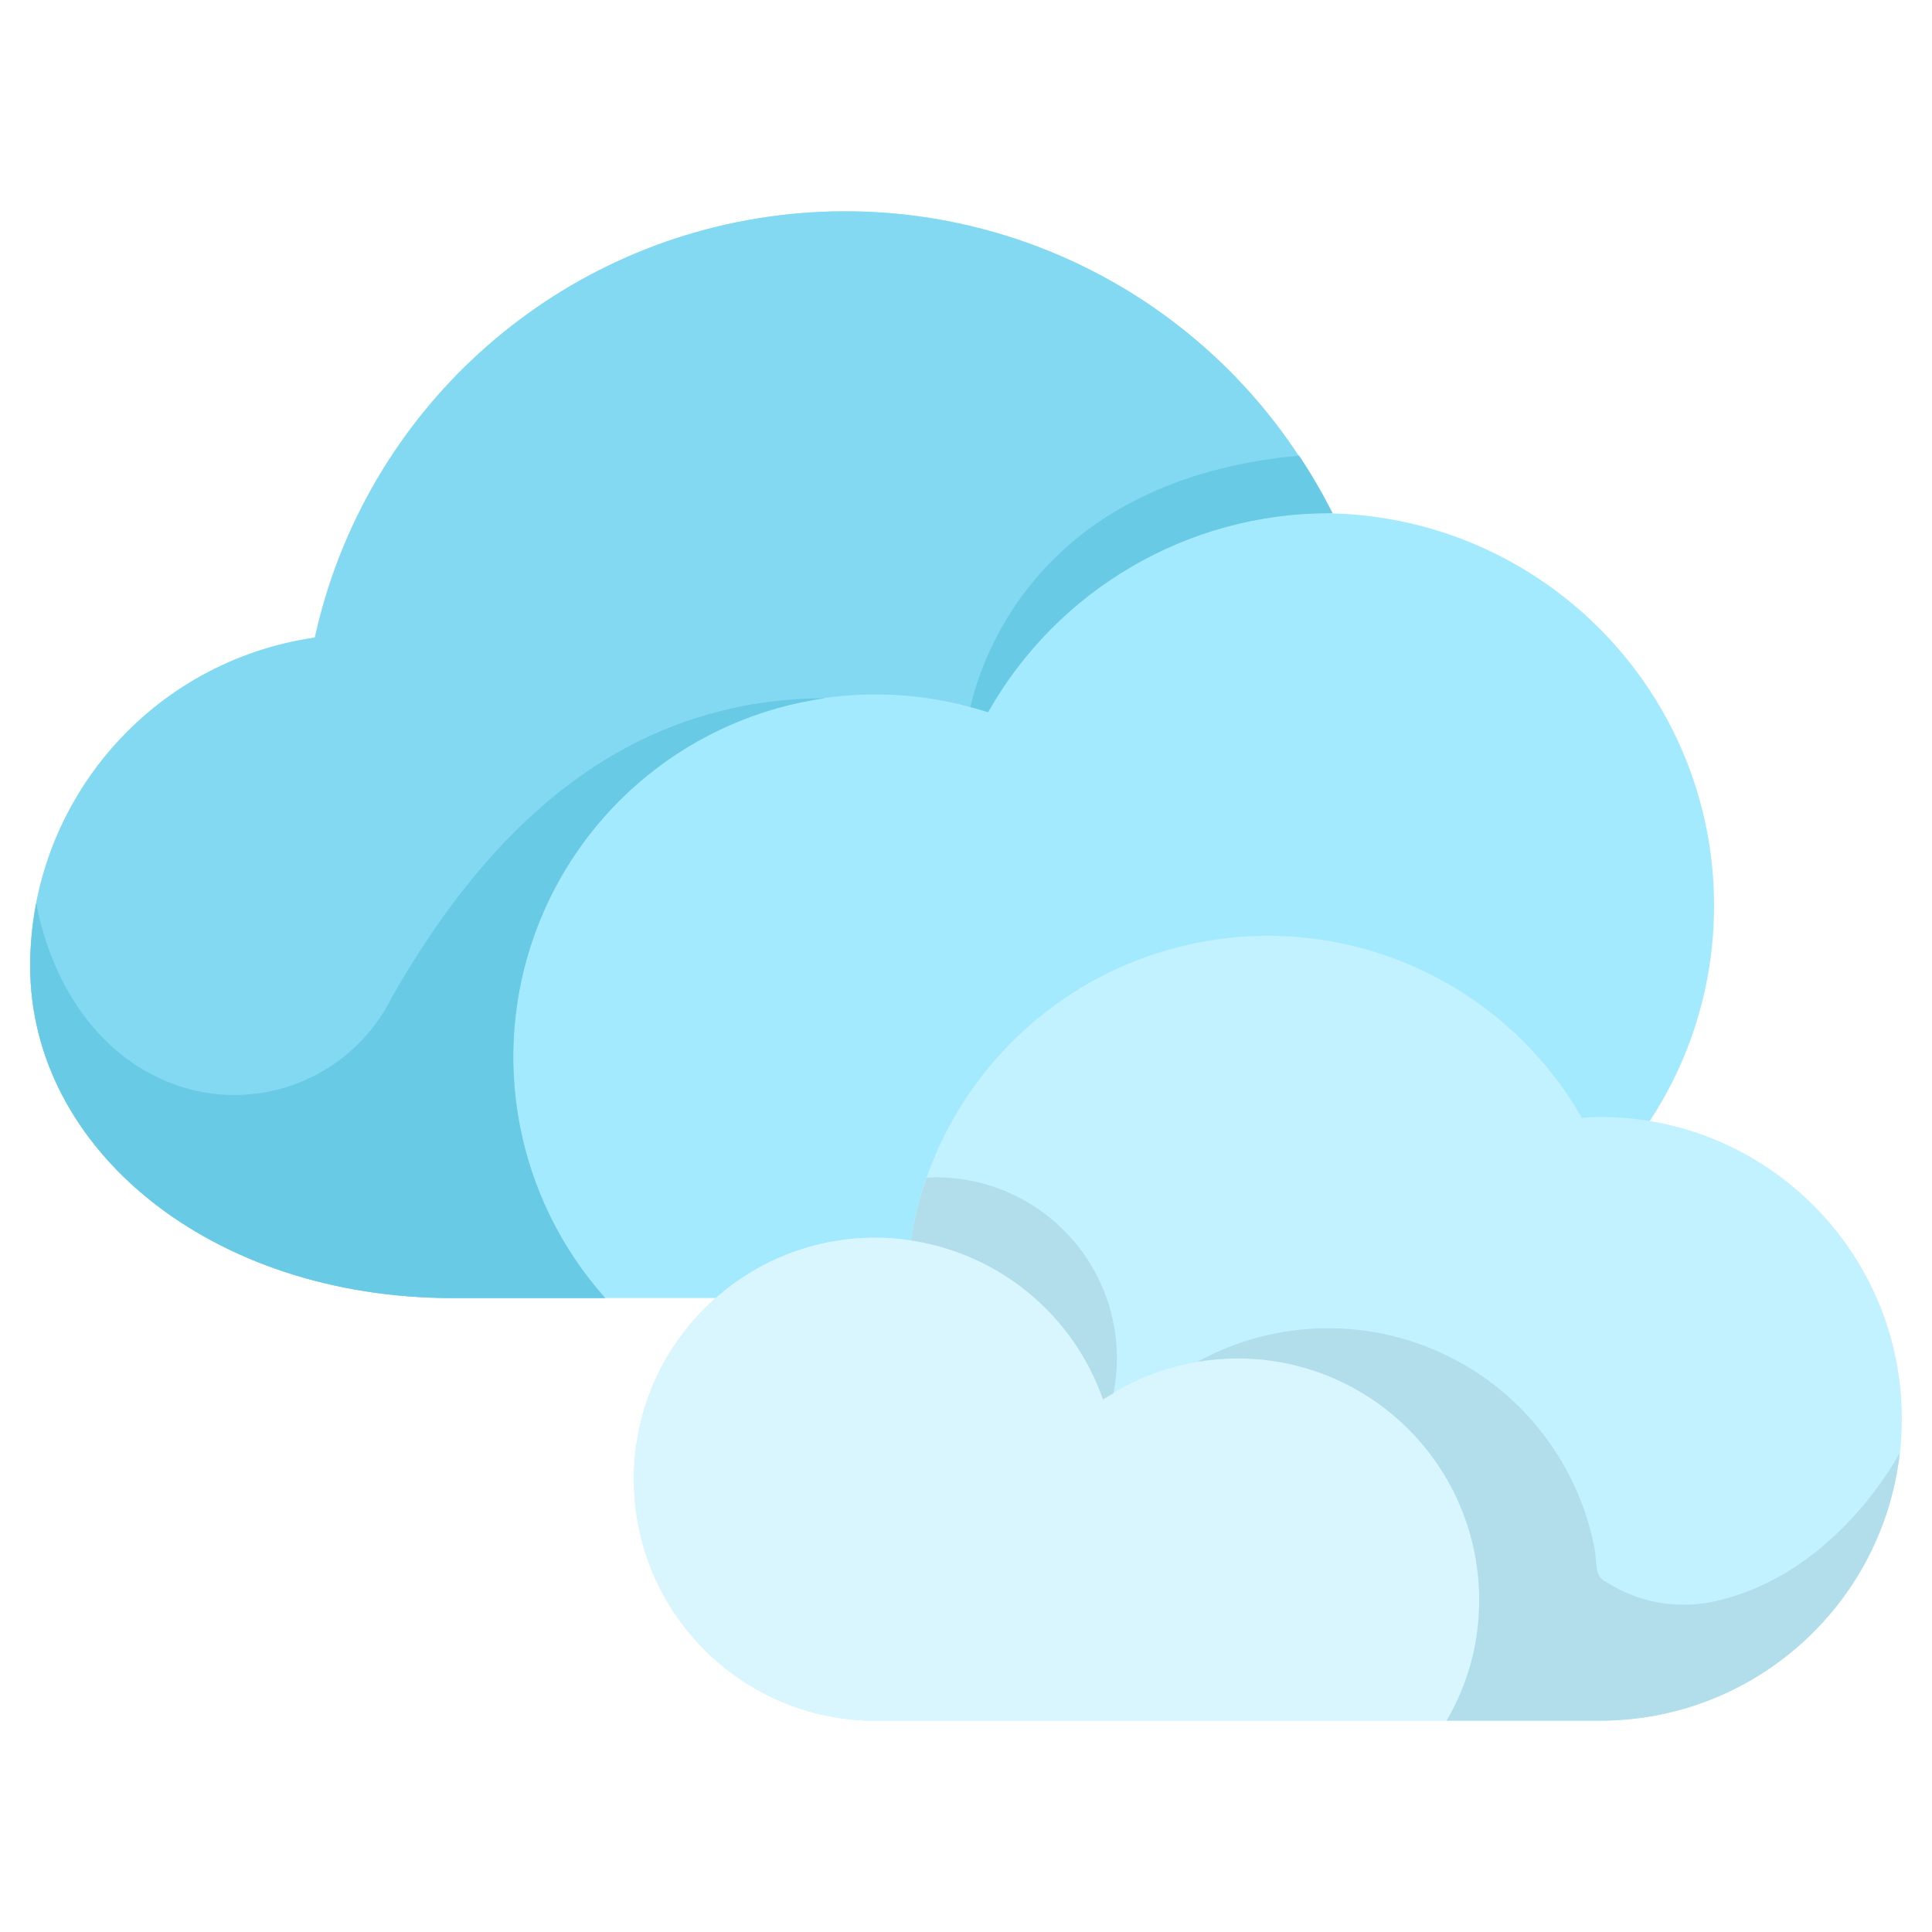
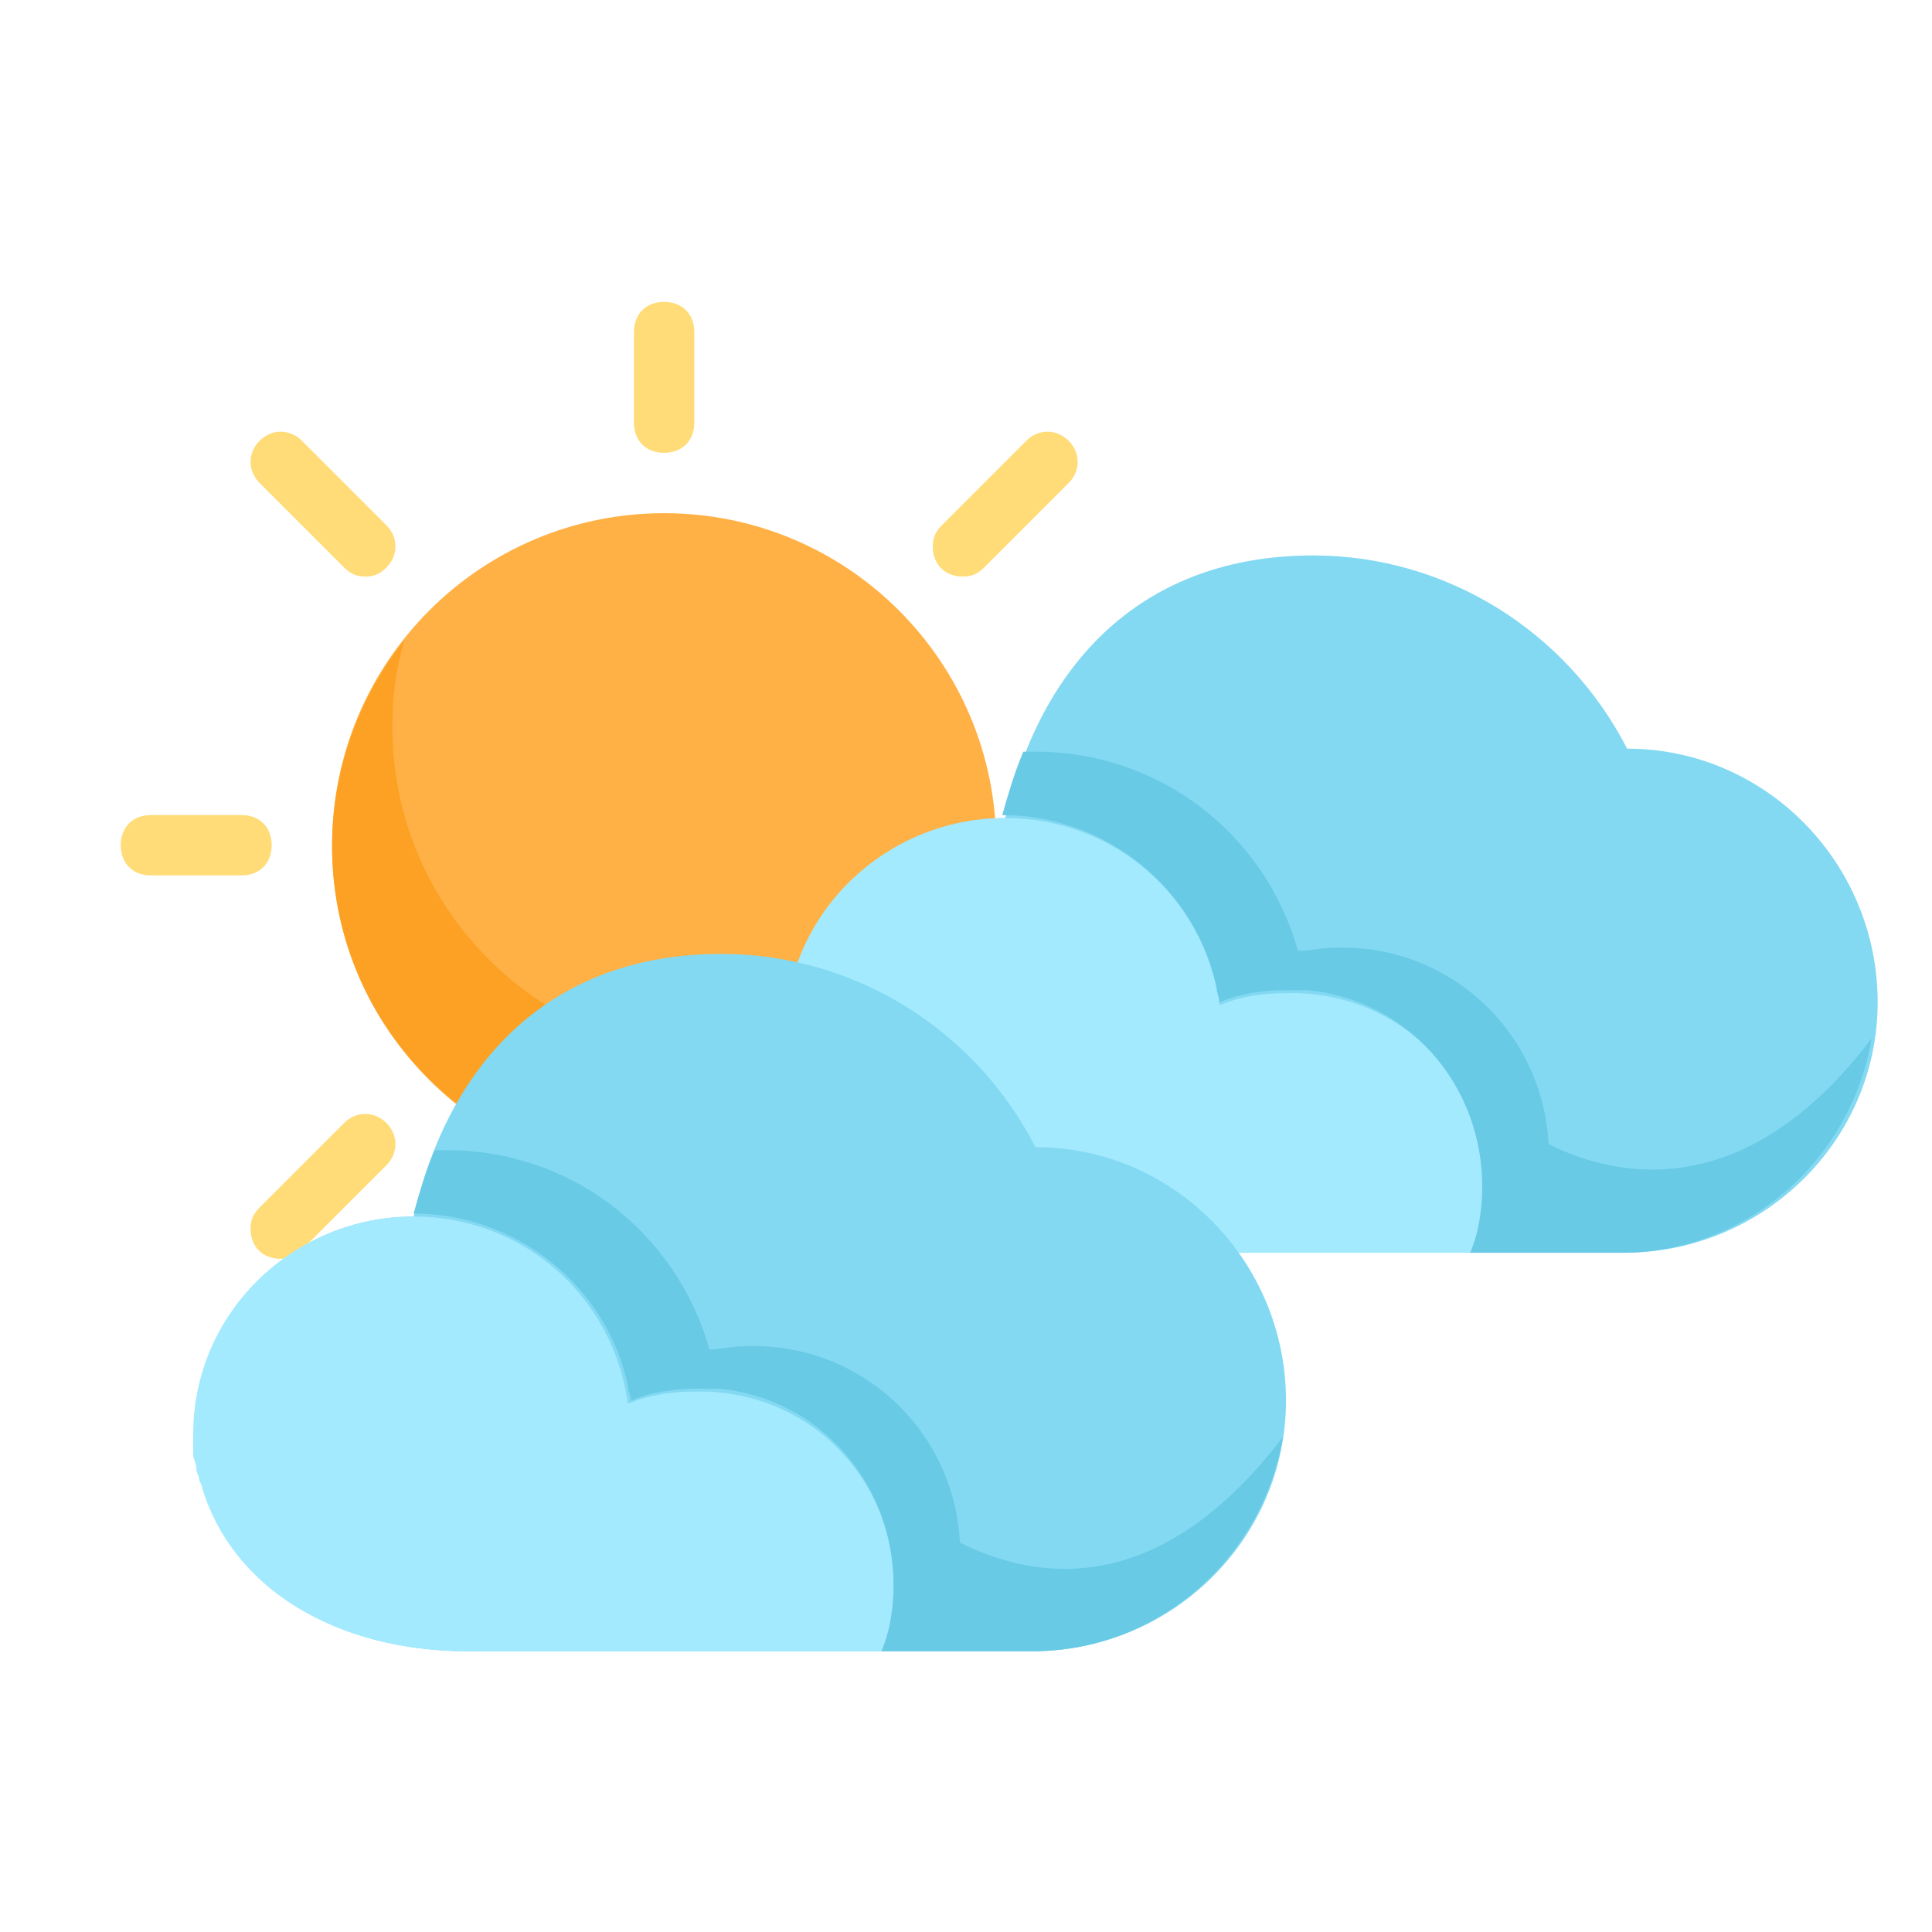
- <svg xmlns="http://www.w3.org/2000/svg" viewBox="0 0 64 64">
-   <g id="_12-Cloudy" data-name="12-Cloudy">
-     <path d="M44,43a13,13,0,0,0,.109-25.994,17.982,17.982,0,0,0-33.68,4.119A10.993,10.993,0,0,0,1,32c0,6.075,6,11,14,11Z" style="fill:#a4eaff" />
-     <path d="M44.11,17H44a12.991,12.991,0,0,0-11.3,6.59A12,12,0,0,0,20.05,43H15C7,43,1,38.08,1,32a11,11,0,0,1,9.43-10.88A17.985,17.985,0,0,1,44.11,17Z" style="fill:#83d9f2" />
-     <path d="M13,33a5.828,5.828,0,0,1-7,3c-2.681-.874-4.271-3.333-4.8-6.085A11.009,11.009,0,0,0,1,32c0,6.08,6,11,14,11h5.05a12,12,0,0,1,7.29-19.872C20.63,23.152,16.179,27.437,13,33Z" style="fill:#69cae6" />
-     <path d="M32.143,23.422c.2.054.4.105.591.168A12.991,12.991,0,0,1,44.034,17h.11a18,18,0,0,0-1.111-1.908C34.581,15.876,32.573,21.574,32.143,23.422Z" style="fill:#69cae6" />
-     <path d="M53,37c-.2,0-.4.018-.6.03a11.984,11.984,0,0,0-22.234,4.064h0c-.173-.025-.348-.048-.525-.062C29.429,41.013,29.216,41,29,41a8,8,0,0,0,0,16H53a10,10,0,0,0,0-20Z" style="fill:#c2f1ff" />
-     <path d="M49,53a7.851,7.851,0,0,1-1.08,4H29a8,8,0,0,1,0-16,7.492,7.492,0,0,1,1.17.09,8,8,0,0,1,6.37,5.27A8,8,0,0,1,49,53Z" style="fill:#d9f6ff" />
-     <path d="M31,39c-.1,0-.2.01-.306.015a11.942,11.942,0,0,0-.524,2.075,8,8,0,0,1,6.37,5.27c.112-.075.231-.138.347-.207A6.075,6.075,0,0,0,37,45,6,6,0,0,0,31,39Z" style="fill:#b2deeb" />
-     <path d="M57,53a4.83,4.83,0,0,1-2.732-.084A4.983,4.983,0,0,1,53.2,52.4a.511.511,0,0,1-.3-.435c-.039-.237-.041-.479-.087-.714a9.192,9.192,0,0,0-.243-.954,8.93,8.93,0,0,0-.774-1.77A8.967,8.967,0,0,0,44,44a8.935,8.935,0,0,0-4.33,1.11A8.326,8.326,0,0,1,41,45a8,8,0,0,1,8,8,7.851,7.851,0,0,1-1.08,4H53a10,10,0,0,0,9.933-8.874C62.568,48.791,60.594,52.1,57,53Z" style="fill:#b2deeb" />
+ <svg xmlns="http://www.w3.org/2000/svg" version="1.1" id="Layer_1" x="0px" y="0px" viewBox="0 0 64 64" style="enable-background:new 0 0 64 64;" xml:space="preserve">
+   <style type="text/css">
+ 	.st0{fill:#FFDC78;}
+ 	.st1{fill:#FFB145;}
+ 	.st2{fill:#FCA124;}
+ 	.st3{fill:#83D9F2;}
+ 	.st4{fill:#A4EAFF;}
+ 	.st5{fill:#69CAE6;}
+ </style>
+   <g id="_11-Partly_Cloudy">
+     <path class="st0" d="M22,15c-0.6,0-1-0.4-1-1v-3c0-0.6,0.4-1,1-1s1,0.4,1,1v3C23,14.6,22.6,15,22,15z" />
+     <path class="st0" d="M22,46c-0.6,0-1-0.4-1-1v-3c0-0.6,0.4-1,1-1s1,0.4,1,1v3C23,45.6,22.6,46,22,46z" />
+     <path class="st0" d="M8,29H5c-0.6,0-1-0.4-1-1s0.4-1,1-1h3c0.6,0,1,0.4,1,1S8.6,29,8,29z" />
+     <path class="st0" d="M39,29h-3c-0.6,0-1-0.4-1-1s0.4-1,1-1h3c0.6,0,1,0.4,1,1S39.6,29,39,29z" />
+     <path class="st0" d="M12.1,19.1c-0.3,0-0.5-0.1-0.7-0.3L8.6,16c-0.4-0.4-0.4-1,0-1.4s1-0.4,1.4,0c0,0,0,0,0,0l2.8,2.8   c0.4,0.4,0.4,1,0,1.4C12.6,19,12.4,19.1,12.1,19.1z" />
+     <path class="st0" d="M9.3,41.7c-0.6,0-1-0.4-1-1c0-0.3,0.1-0.5,0.3-0.7l2.8-2.8c0.4-0.4,1-0.4,1.4,0c0.4,0.4,0.4,1,0,1.4L10,41.4   C9.8,41.6,9.5,41.7,9.3,41.7z" />
+     <path class="st0" d="M31.9,19.1c-0.6,0-1-0.4-1-1c0-0.3,0.1-0.5,0.3-0.7l2.8-2.8c0.4-0.4,1-0.4,1.4,0c0.4,0.4,0.4,1,0,1.4   c0,0,0,0,0,0l-2.8,2.8C32.4,19,32.2,19.1,31.9,19.1z" />
+     <circle class="st1" cx="22" cy="28" r="11" />
+     <path class="st2" d="M24,35c-6.1,0-11-4.9-11-10.9c0-1,0.1-1.9,0.4-2.9c-3.8,4.8-3,11.7,1.8,15.4s11.7,3,15.4-1.8   c0.9-1.2,1.6-2.6,2-4C30.5,33.5,27.4,35,24,35z" />
+     <g>
+       <path class="st3" d="M53.9,24.8c-2-3.9-6-6.4-10.4-6.4c-5.6,0-9,3.5-10.2,8.7c-4,0-7.2,3.2-7.2,7.2c0,4.3,3.9,7.2,9,7.2h18.7    c4.6,0,8.4-3.7,8.4-8.3S58.5,24.8,53.9,24.8L53.9,24.8L53.9,24.8z" />
+       <path class="st4" d="M49.2,39.3c0,0.7-0.1,1.5-0.4,2.2H35.1c-4.4,0-7.8-2.1-8.8-5.4c0-0.1-0.1-0.2-0.1-0.3c0-0.1-0.1-0.2-0.1-0.4    c0-0.1-0.1-0.3-0.1-0.4c0-0.2,0-0.5,0-0.7c0-4,3.3-7.2,7.3-7.2c3.6,0,6.6,2.6,7.1,6.2c0.7-0.3,1.5-0.4,2.2-0.4    C46.3,32.8,49.2,35.7,49.2,39.3L49.2,39.3z" />
+       <path class="st5" d="M51.3,37.9c-0.2-3.8-3.4-6.7-7.2-6.5c-0.4,0-0.7,0.1-1.1,0.1c-1.1-3.9-4.6-6.6-8.7-6.6c-0.1,0-0.3,0-0.4,0    c-0.3,0.7-0.5,1.4-0.7,2.1c3.4,0,6.4,2.4,7.1,5.7c0,0.2,0.1,0.3,0.1,0.5c0.7-0.3,1.5-0.4,2.2-0.4c0.2,0,0.4,0,0.7,0    c3.3,0.3,5.8,3.1,5.8,6.5c0,0.7-0.1,1.5-0.4,2.2h5c4.1,0,7.6-3,8.3-7.1C57.9,39.8,53.7,39.1,51.3,37.9z" />
+     </g>
+     <g>
+       <path class="st3" d="M34.3,38c-2-3.9-6-6.4-10.4-6.4c-5.6,0-9,3.5-10.2,8.7c-4,0-7.2,3.2-7.2,7.2c0,4.3,3.9,7.2,9,7.2h18.7    c4.6,0,8.4-3.7,8.4-8.3S38.9,38,34.3,38L34.3,38L34.3,38z" />
+       <path class="st4" d="M29.6,52.5c0,0.7-0.1,1.5-0.4,2.2H15.5c-4.4,0-7.8-2.1-8.8-5.4c0-0.1-0.1-0.2-0.1-0.3c0-0.1-0.1-0.2-0.1-0.4    c0-0.1-0.1-0.3-0.1-0.4c0-0.2,0-0.5,0-0.7c0-4,3.3-7.2,7.3-7.2c3.6,0,6.6,2.6,7.1,6.2c0.7-0.3,1.5-0.4,2.2-0.4    C26.7,46,29.6,48.9,29.6,52.5L29.6,52.5z" />
+       <path class="st5" d="M31.8,51.1c-0.2-3.8-3.4-6.7-7.2-6.5c-0.4,0-0.7,0.1-1.1,0.1c-1.1-3.9-4.6-6.6-8.7-6.6c-0.1,0-0.3,0-0.4,0    c-0.3,0.7-0.5,1.4-0.7,2.1c3.4,0,6.4,2.4,7.1,5.7c0,0.2,0.1,0.3,0.1,0.5c0.7-0.3,1.5-0.4,2.2-0.4c0.2,0,0.4,0,0.7,0    c3.3,0.3,5.8,3.1,5.8,6.5c0,0.7-0.1,1.5-0.4,2.2h5c4.1,0,7.6-3,8.3-7.1C38.3,53.1,34.2,52.3,31.8,51.1z" />
+     </g>
  </g>
</svg>
